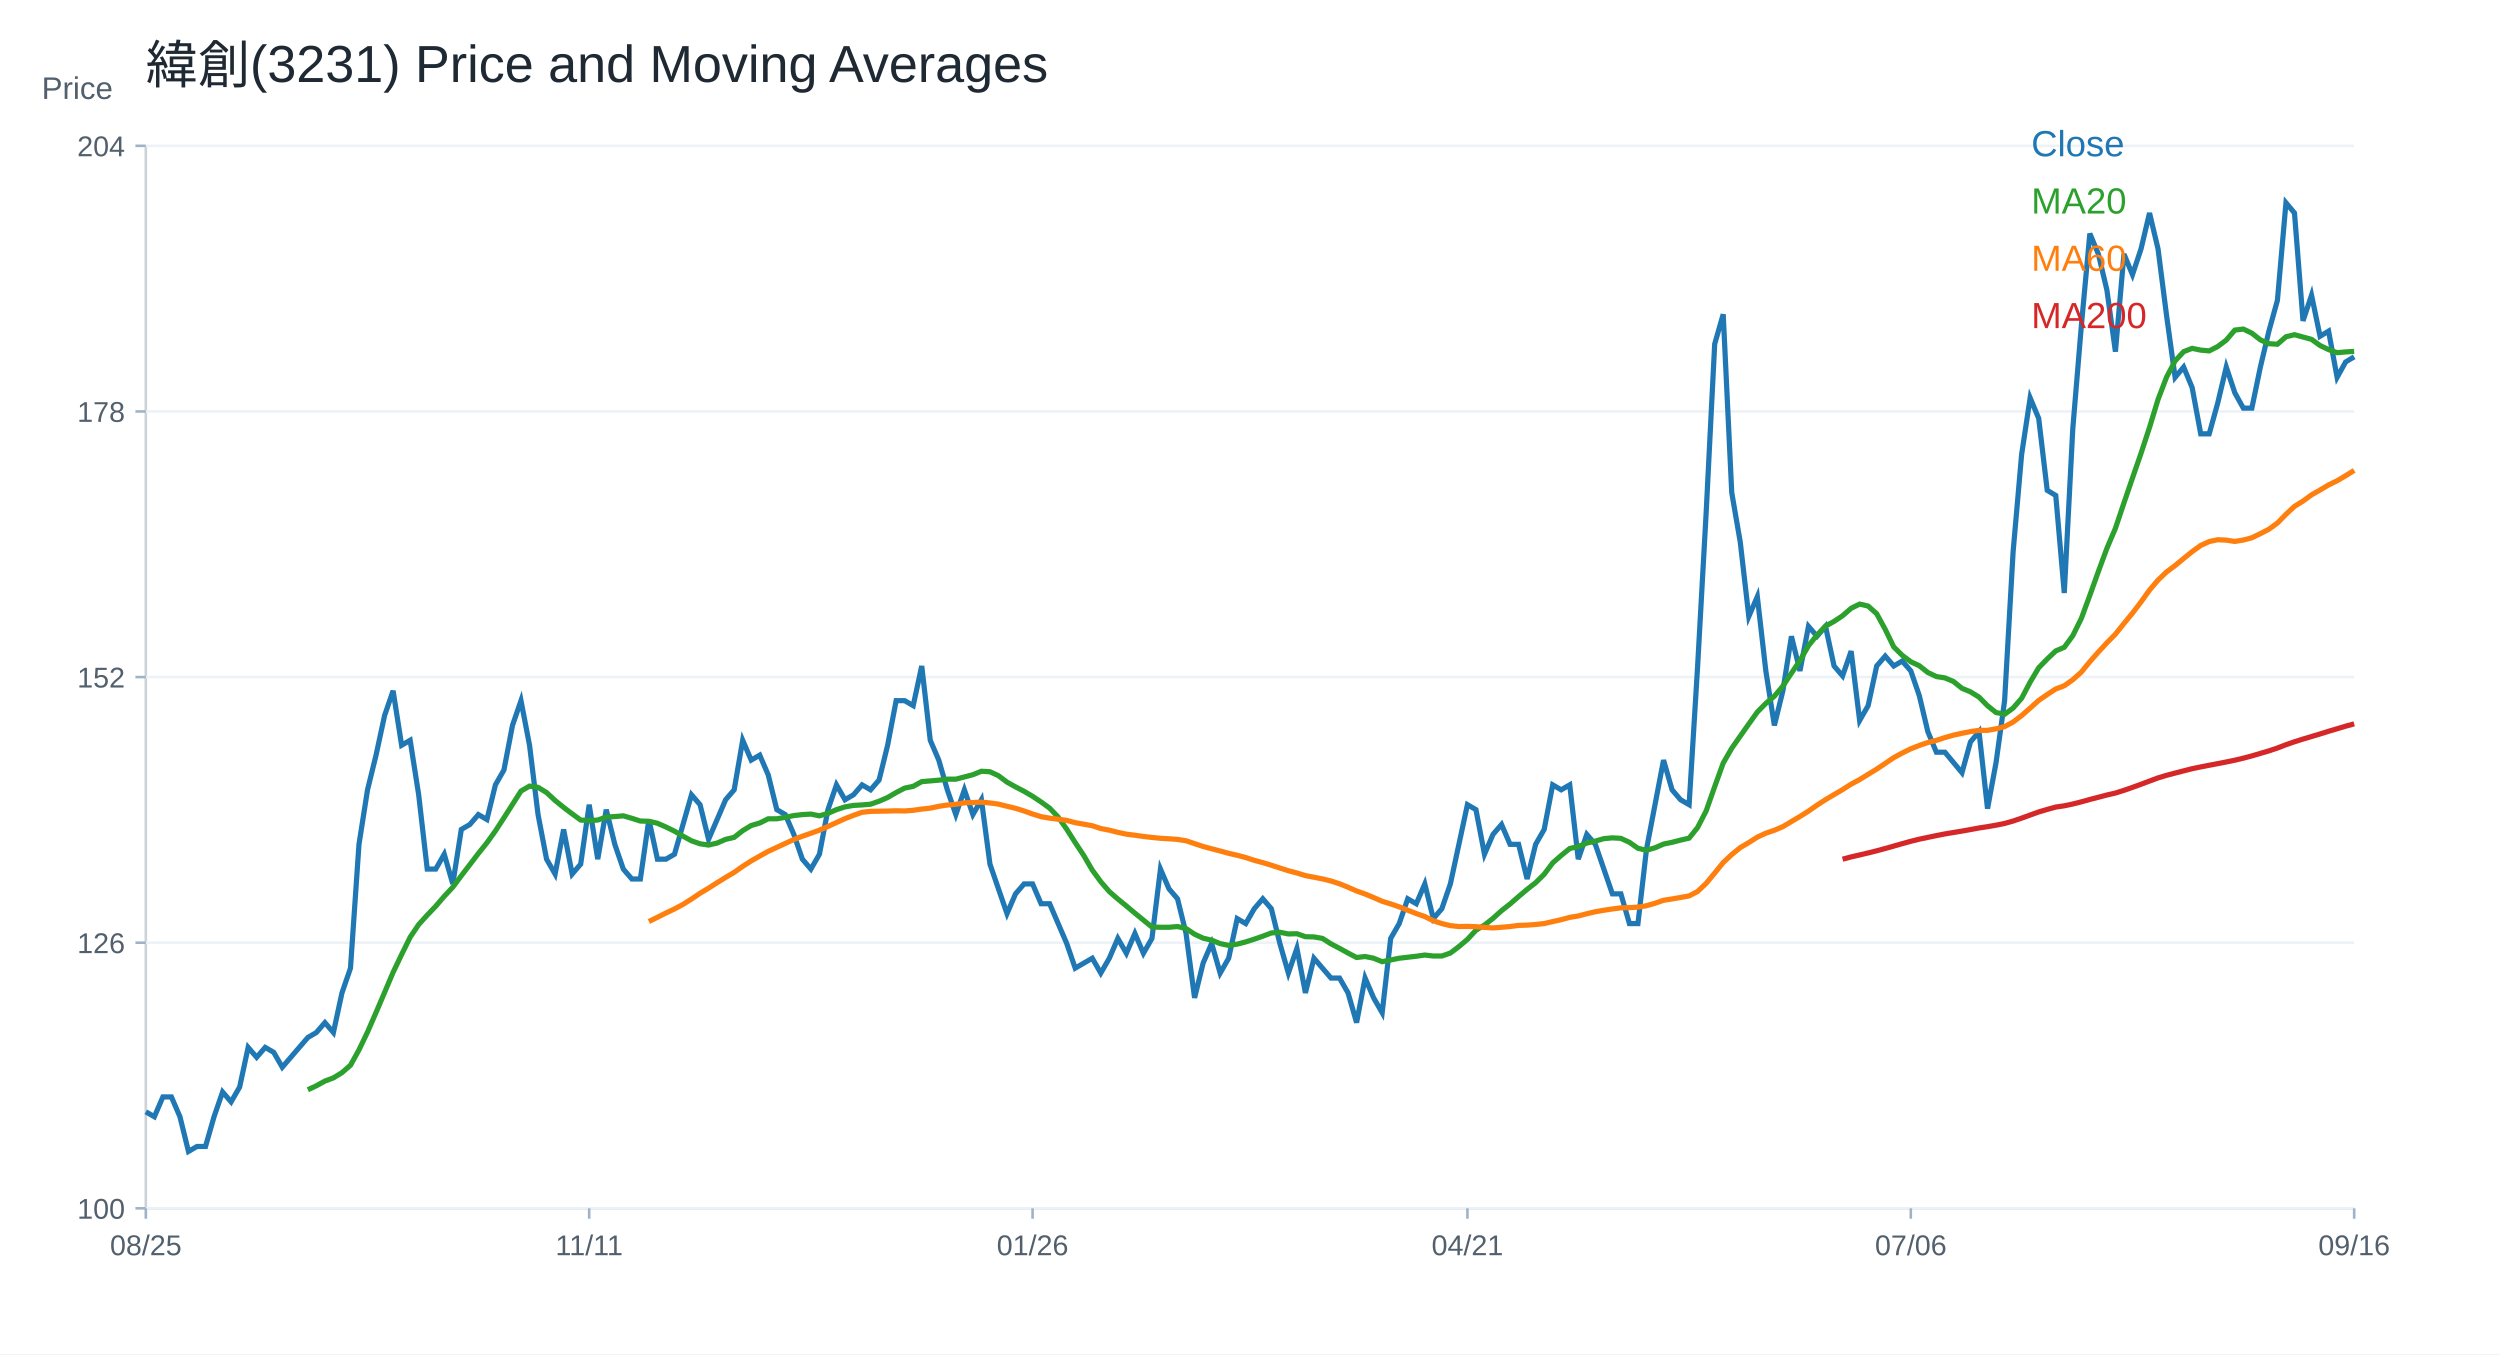
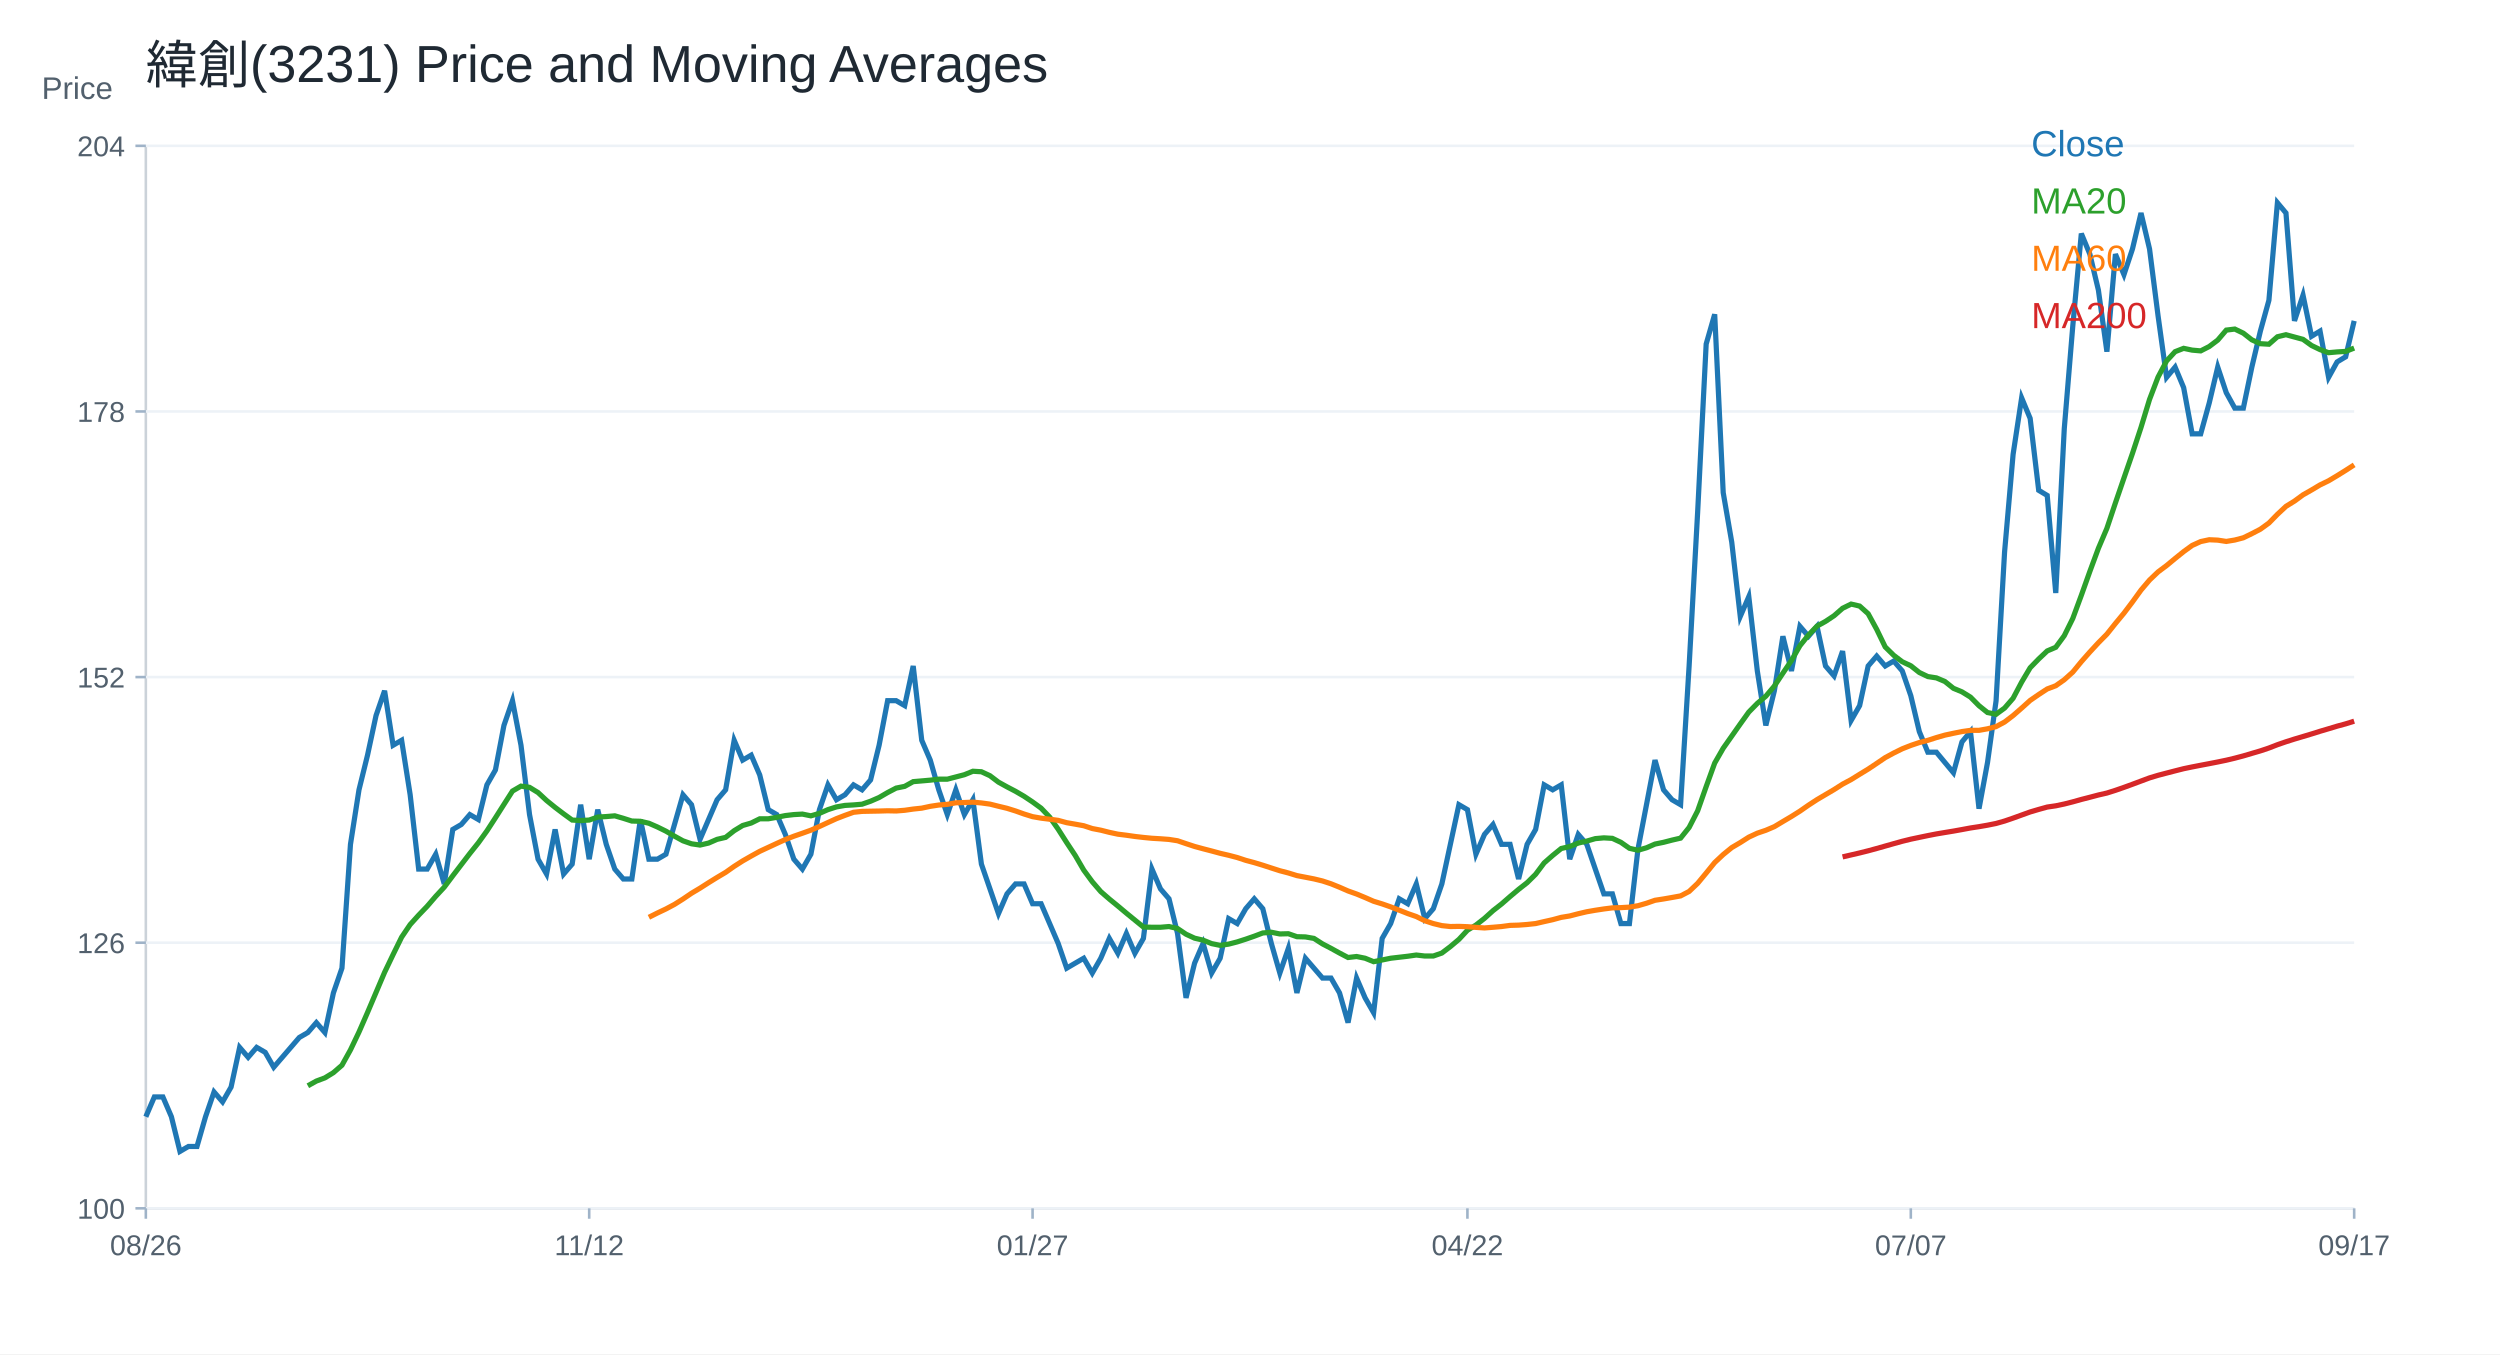
<svg xmlns="http://www.w3.org/2000/svg" width="960" height="520" viewBox="0 0 960 520">
  <rect width="100%" height="100%" fill="white" />
  <text x="56.00" y="32.00" font-size="20" font-family="Arial" fill="#1f2933" text-anchor="start">緯創(3231) Price and Moving Averages</text>
  <line x1="56" y1="464" x2="904" y2="464" stroke="#cbd2d9" />
  <line x1="56" y1="56" x2="56" y2="464" stroke="#cbd2d9" />
  <text x="16.00" y="38.00" font-size="12" font-family="Arial" fill="#52606d" text-anchor="start">Price</text>
  <line x1="56" y1="464.00" x2="904" y2="464.00" stroke="#edf2f7" />
  <line x1="52" y1="464.00" x2="56" y2="464.00" stroke="#9fb3c8" />
  <text x="48.00" y="468.00" font-size="11" font-family="Arial" fill="#52606d" text-anchor="end">100</text>
  <line x1="56" y1="362.00" x2="904" y2="362.00" stroke="#edf2f7" />
  <line x1="52" y1="362.00" x2="56" y2="362.00" stroke="#9fb3c8" />
  <text x="48.00" y="366.00" font-size="11" font-family="Arial" fill="#52606d" text-anchor="end">126</text>
  <line x1="56" y1="260.00" x2="904" y2="260.00" stroke="#edf2f7" />
  <line x1="52" y1="260.00" x2="56" y2="260.00" stroke="#9fb3c8" />
  <text x="48.00" y="264.00" font-size="11" font-family="Arial" fill="#52606d" text-anchor="end">152</text>
  <line x1="56" y1="158.00" x2="904" y2="158.00" stroke="#edf2f7" />
  <line x1="52" y1="158.00" x2="56" y2="158.00" stroke="#9fb3c8" />
  <text x="48.00" y="162.00" font-size="11" font-family="Arial" fill="#52606d" text-anchor="end">178</text>
  <line x1="56" y1="56.00" x2="904" y2="56.00" stroke="#edf2f7" />
  <line x1="52" y1="56.00" x2="56" y2="56.00" stroke="#9fb3c8" />
  <text x="48.00" y="60.00" font-size="11" font-family="Arial" fill="#52606d" text-anchor="end">204</text>
  <line x1="56.00" y1="464" x2="56.00" y2="468" stroke="#9fb3c8" />
-   <text x="56.00" y="482.00" font-size="11" font-family="Arial" fill="#52606d" text-anchor="middle">08/25</text>
+   <text x="56.00" y="482.00" font-size="11" font-family="Arial" fill="#52606d" text-anchor="middle">08/26</text>
  <line x1="226.25" y1="464" x2="226.25" y2="468" stroke="#9fb3c8" />
-   <text x="226.25" y="482.00" font-size="11" font-family="Arial" fill="#52606d" text-anchor="middle">11/11</text>
+   <text x="226.25" y="482.00" font-size="11" font-family="Arial" fill="#52606d" text-anchor="middle">11/12</text>
  <line x1="396.51" y1="464" x2="396.51" y2="468" stroke="#9fb3c8" />
-   <text x="396.51" y="482.00" font-size="11" font-family="Arial" fill="#52606d" text-anchor="middle">01/26</text>
+   <text x="396.51" y="482.00" font-size="11" font-family="Arial" fill="#52606d" text-anchor="middle">01/27</text>
  <line x1="563.49" y1="464" x2="563.49" y2="468" stroke="#9fb3c8" />
-   <text x="563.49" y="482.00" font-size="11" font-family="Arial" fill="#52606d" text-anchor="middle">04/21</text>
+   <text x="563.49" y="482.00" font-size="11" font-family="Arial" fill="#52606d" text-anchor="middle">04/22</text>
  <line x1="733.75" y1="464" x2="733.75" y2="468" stroke="#9fb3c8" />
-   <text x="733.75" y="482.00" font-size="11" font-family="Arial" fill="#52606d" text-anchor="middle">07/06</text>
+   <text x="733.75" y="482.00" font-size="11" font-family="Arial" fill="#52606d" text-anchor="middle">07/07</text>
  <line x1="904.00" y1="464" x2="904.00" y2="468" stroke="#9fb3c8" />
-   <text x="904.00" y="482.00" font-size="11" font-family="Arial" fill="#52606d" text-anchor="middle">09/16</text>
-   <polyline fill="none" stroke="#1f77b4" stroke-width="2" points="56.00,426.93 59.27,428.83 62.55,421.22 65.82,421.22 69.10,428.83 72.37,442.14 75.64,440.24 78.92,440.24 82.19,428.83 85.47,419.32 88.74,423.12 92.02,417.42 95.29,402.20 98.56,406.00 101.84,402.20 105.11,404.10 108.39,409.81 111.66,406.00 114.93,402.20 118.21,398.40 121.48,396.49 124.76,392.69 128.03,396.49 131.31,381.28 134.58,371.77 137.85,324.22 141.13,303.29 144.40,289.98 147.68,274.76 150.95,265.25 154.22,286.17 157.50,284.27 160.77,305.19 164.05,333.73 167.32,333.73 170.59,328.02 173.87,339.43 177.14,318.51 180.42,316.61 183.69,312.80 186.97,314.70 190.24,301.39 193.51,295.68 196.79,278.57 200.06,269.06 203.34,286.17 206.61,312.80 209.88,329.92 213.16,335.63 216.43,318.51 219.71,335.63 222.98,331.82 226.25,309.00 229.53,329.92 232.80,310.90 236.08,324.22 239.35,333.73 242.63,337.53 245.90,337.53 249.17,314.70 252.45,329.92 255.72,329.92 259.00,328.02 262.27,316.61 265.54,305.19 268.82,309.00 272.09,322.31 275.37,314.70 278.64,307.10 281.92,303.29 285.19,284.27 288.46,291.88 291.74,289.98 295.01,297.59 298.29,310.90 301.56,312.80 304.83,320.41 308.11,329.92 311.38,333.73 314.66,328.02 317.93,310.90 321.20,301.39 324.48,307.10 327.75,305.19 331.03,301.39 334.30,303.29 337.58,299.49 340.85,286.17 344.12,269.06 347.40,269.06 350.67,270.96 353.95,255.74 357.22,284.27 360.49,291.88 363.77,303.29 367.04,312.80 370.32,303.29 373.59,312.80 376.86,307.10 380.14,331.82 383.41,341.33 386.69,350.84 389.96,343.24 393.24,339.43 396.51,339.43 399.78,347.04 403.06,347.04 406.33,354.65 409.61,362.26 412.88,371.77 416.15,369.86 419.43,367.96 422.70,373.67 425.98,367.96 429.25,360.35 432.53,366.06 435.80,358.45 439.07,366.06 442.35,360.35 445.62,333.73 448.90,341.33 452.17,345.14 455.44,358.45 458.72,383.18 461.99,369.86 465.27,362.26 468.54,373.67 471.81,367.96 475.09,352.75 478.36,354.65 481.64,348.94 484.91,345.14 488.19,348.94 491.46,362.26 494.73,373.67 498.01,364.16 501.28,381.28 504.56,367.96 507.83,371.77 511.10,375.57 514.38,375.57 517.65,381.28 520.93,392.69 524.20,375.57 527.47,383.18 530.75,388.89 534.02,360.35 537.30,354.65 540.57,345.14 543.85,347.04 547.12,339.43 550.39,352.75 553.67,348.94 556.94,339.43 560.22,324.22 563.49,309.00 566.76,310.90 570.04,328.02 573.31,320.41 576.59,316.61 579.86,324.22 583.14,324.22 586.41,337.53 589.68,324.22 592.96,318.51 596.23,301.39 599.51,303.29 602.78,301.39 606.05,329.92 609.33,320.41 612.60,324.22 615.88,333.73 619.15,343.24 622.42,343.24 625.70,354.65 628.97,354.65 632.25,326.12 635.52,309.00 638.80,291.88 642.07,303.29 645.34,307.10 648.62,309.00 651.89,255.74 655.17,196.78 658.44,132.11 661.71,120.69 664.99,189.17 668.26,208.19 671.54,236.72 674.81,229.11 678.08,257.64 681.36,278.57 684.63,265.25 687.91,244.33 691.18,257.64 694.46,240.52 697.73,244.33 701.00,240.52 704.28,255.74 707.55,259.55 710.83,250.03 714.10,276.66 717.37,270.96 720.65,255.74 723.92,251.94 727.20,255.74 730.47,253.84 733.75,257.64 737.02,267.15 740.29,280.95 743.57,288.84 746.84,288.84 750.12,292.78 753.39,296.73 756.66,284.90 759.94,280.95 763.21,310.53 766.49,292.78 769.76,269.12 773.03,211.94 776.31,174.48 779.58,152.79 782.86,160.67 786.13,188.28 789.41,190.25 792.68,227.71 795.95,164.62 799.23,125.18 802.50,89.69 805.78,97.58 809.05,111.38 812.32,135.04 815.60,97.58 818.87,105.46 822.15,95.60 825.42,81.80 828.69,95.60 831.97,121.24 835.24,144.90 838.52,140.96 841.79,148.84 845.07,166.59 848.34,166.59 851.61,154.76 854.89,140.96 858.16,150.81 861.44,156.73 864.71,156.73 867.98,140.96 871.26,127.15 874.53,115.32 877.81,77.86 881.08,81.80 884.36,123.21 887.63,113.35 890.90,129.12 894.18,127.15 897.45,144.90 900.73,138.98 904.00,137.01" />
+   <text x="904.00" y="482.00" font-size="11" font-family="Arial" fill="#52606d" text-anchor="middle">09/17</text>
+   <polyline fill="none" stroke="#1f77b4" stroke-width="2" points="56.00,428.83 59.27,421.22 62.55,421.22 65.82,428.83 69.10,442.14 72.37,440.24 75.64,440.24 78.92,428.83 82.19,419.32 85.47,423.12 88.74,417.42 92.02,402.20 95.29,406.00 98.56,402.20 101.84,404.10 105.11,409.81 108.39,406.00 111.66,402.20 114.93,398.40 118.21,396.49 121.48,392.69 124.76,396.49 128.03,381.28 131.31,371.77 134.58,324.22 137.85,303.29 141.13,289.98 144.40,274.76 147.68,265.25 150.95,286.17 154.22,284.27 157.50,305.19 160.77,333.73 164.05,333.73 167.32,328.02 170.59,339.43 173.87,318.51 177.14,316.61 180.42,312.80 183.69,314.70 186.97,301.39 190.24,295.68 193.51,278.57 196.79,269.06 200.06,286.17 203.34,312.80 206.61,329.92 209.88,335.63 213.16,318.51 216.43,335.63 219.71,331.82 222.98,309.00 226.25,329.92 229.53,310.90 232.80,324.22 236.08,333.73 239.35,337.53 242.63,337.53 245.90,314.70 249.17,329.92 252.45,329.92 255.72,328.02 259.00,316.61 262.27,305.19 265.54,309.00 268.82,322.31 272.09,314.70 275.37,307.10 278.64,303.29 281.92,284.27 285.19,291.88 288.46,289.98 291.74,297.59 295.01,310.90 298.29,312.80 301.56,320.41 304.83,329.92 308.11,333.73 311.38,328.02 314.66,310.90 317.93,301.39 321.20,307.10 324.48,305.19 327.75,301.39 331.03,303.29 334.30,299.49 337.58,286.17 340.85,269.06 344.12,269.06 347.40,270.96 350.67,255.74 353.95,284.27 357.22,291.88 360.49,303.29 363.77,312.80 367.04,303.29 370.32,312.80 373.59,307.10 376.86,331.82 380.14,341.33 383.41,350.84 386.69,343.24 389.96,339.43 393.24,339.43 396.51,347.04 399.78,347.04 403.06,354.65 406.33,362.26 409.61,371.77 412.88,369.86 416.15,367.96 419.43,373.67 422.70,367.96 425.98,360.35 429.25,366.06 432.53,358.45 435.80,366.06 439.07,360.35 442.35,333.73 445.62,341.33 448.90,345.14 452.17,358.45 455.44,383.18 458.72,369.86 461.99,362.26 465.27,373.67 468.54,367.96 471.81,352.75 475.09,354.65 478.36,348.94 481.64,345.14 484.91,348.94 488.19,362.26 491.46,373.67 494.73,364.16 498.01,381.28 501.28,367.96 504.56,371.77 507.83,375.57 511.10,375.57 514.38,381.28 517.65,392.69 520.93,375.57 524.20,383.18 527.47,388.89 530.75,360.35 534.02,354.65 537.30,345.14 540.57,347.04 543.85,339.43 547.12,352.75 550.39,348.94 553.67,339.43 556.94,324.22 560.22,309.00 563.49,310.90 566.76,328.02 570.04,320.41 573.31,316.61 576.59,324.22 579.86,324.22 583.14,337.53 586.41,324.22 589.68,318.51 592.96,301.39 596.23,303.29 599.51,301.39 602.78,329.92 606.05,320.41 609.33,324.22 612.60,333.73 615.88,343.24 619.15,343.24 622.42,354.65 625.70,354.65 628.97,326.12 632.25,309.00 635.52,291.88 638.80,303.29 642.07,307.10 645.34,309.00 648.62,255.74 651.89,196.78 655.17,132.11 658.44,120.69 661.71,189.17 664.99,208.19 668.26,236.72 671.54,229.11 674.81,257.64 678.08,278.57 681.36,265.25 684.63,244.33 687.91,257.64 691.18,240.52 694.46,244.33 697.73,240.52 701.00,255.74 704.28,259.55 707.55,250.03 710.83,276.66 714.10,270.96 717.37,255.74 720.65,251.94 723.92,255.74 727.20,253.84 730.47,257.64 733.75,267.15 737.02,280.95 740.29,288.84 743.57,288.84 746.84,292.78 750.12,296.73 753.39,284.90 756.66,280.95 759.94,310.53 763.21,292.78 766.49,269.12 769.76,211.94 773.03,174.48 776.31,152.79 779.58,160.67 782.86,188.28 786.13,190.25 789.41,227.71 792.68,164.62 795.95,125.18 799.23,89.69 802.50,97.58 805.78,111.38 809.05,135.04 812.32,97.58 815.60,105.46 818.87,95.60 822.15,81.80 825.42,95.60 828.69,121.24 831.97,144.90 835.24,140.96 838.52,148.84 841.79,166.59 845.07,166.59 848.34,154.76 851.61,140.96 854.89,150.81 858.16,156.73 861.44,156.73 864.71,140.96 867.98,127.15 871.26,115.32 874.53,77.86 877.81,81.80 881.08,123.21 884.36,113.35 887.63,129.12 890.90,127.15 894.18,144.90 897.45,138.98 900.73,137.01 904.00,123.21" />
  <text x="780.00" y="60.00" font-size="14" font-family="Arial" fill="#1f77b4" text-anchor="start">Close</text>
-   <polyline fill="none" stroke="#2ca02c" stroke-width="2" points="118.21,418.46 121.48,416.94 124.76,415.13 128.03,413.90 131.31,411.90 134.58,409.05 137.85,403.15 141.13,396.30 144.40,388.79 147.68,381.09 150.95,373.38 154.22,366.54 157.50,359.88 160.77,355.03 164.05,351.41 167.32,347.99 170.59,344.19 173.87,340.67 177.14,336.29 180.42,332.01 183.69,327.73 186.97,323.64 190.24,319.08 193.51,314.04 196.79,308.90 200.06,303.77 203.34,301.87 206.61,302.34 209.88,304.34 213.16,307.38 216.43,310.04 219.71,312.52 222.98,314.90 226.25,315.09 229.53,314.90 232.80,313.75 236.08,313.56 239.35,313.28 242.63,314.23 245.90,315.28 249.17,315.37 252.45,316.13 255.72,317.56 259.00,319.17 262.27,321.08 265.54,322.88 268.82,324.02 272.09,324.50 275.37,323.74 278.64,322.31 281.92,321.55 285.19,318.98 288.46,316.99 291.74,316.04 295.01,314.42 298.29,314.42 301.56,313.85 304.83,313.18 308.11,312.80 311.38,312.61 314.66,313.28 317.93,312.33 321.20,310.90 324.48,309.85 327.75,309.28 331.03,309.09 334.30,308.81 337.58,307.67 340.85,306.24 344.12,304.34 347.40,302.63 350.67,301.96 353.95,300.15 357.22,299.87 360.49,299.58 363.77,299.20 367.04,299.20 370.32,298.35 373.59,297.49 376.86,296.16 380.14,296.35 383.41,297.87 386.69,300.34 389.96,302.15 393.24,303.86 396.51,305.77 399.78,307.95 403.06,310.33 406.33,313.75 409.61,318.41 412.88,323.55 416.15,328.49 419.43,334.11 422.70,338.58 425.98,342.38 429.25,345.23 432.53,347.90 435.80,350.65 439.07,353.32 442.35,355.98 445.62,356.07 448.90,356.07 452.17,355.79 455.44,356.55 458.72,358.74 461.99,360.26 465.27,361.02 468.54,362.35 471.81,363.02 475.09,362.54 478.36,361.69 481.64,360.64 484.91,359.50 488.19,358.26 491.46,357.98 494.73,358.64 498.01,358.55 501.28,359.69 504.56,359.78 507.83,360.35 511.10,362.45 514.38,364.16 517.65,365.97 520.93,367.68 524.20,367.30 527.47,367.96 530.75,369.29 534.02,368.63 537.30,367.96 540.57,367.58 543.85,367.20 547.12,366.73 550.39,367.11 553.67,367.11 556.94,365.97 560.22,363.49 563.49,360.73 566.76,357.22 570.04,355.22 573.31,352.65 576.59,349.70 579.86,347.13 583.14,344.28 586.41,341.52 589.68,338.96 592.96,335.72 596.23,331.35 599.51,328.49 602.78,325.83 606.05,325.07 609.33,323.74 612.60,322.98 615.88,322.03 619.15,321.74 622.42,321.93 625.70,323.45 628.97,325.74 632.25,326.50 635.52,325.55 638.80,324.12 642.07,323.45 645.34,322.60 648.62,321.84 651.89,317.75 655.17,311.38 658.44,302.06 661.71,293.02 664.99,287.32 668.26,282.66 671.54,278.00 674.81,273.43 678.08,270.10 681.36,267.34 684.63,263.44 687.91,258.50 691.18,253.65 694.46,247.94 697.73,243.85 701.00,240.43 704.28,238.62 707.55,236.44 710.83,233.58 714.10,231.97 717.37,232.73 720.65,235.67 723.92,241.67 727.20,248.42 730.47,251.65 733.75,254.12 737.02,255.65 740.29,258.24 743.57,259.80 746.84,260.31 750.12,261.69 753.39,264.31 756.66,265.67 759.94,267.69 763.21,271.00 766.49,273.62 769.76,274.28 773.03,271.90 776.31,268.13 779.58,261.93 782.86,256.42 786.13,253.05 789.41,249.96 792.68,248.56 795.95,244.10 799.23,237.48 802.50,228.60 805.78,219.43 809.05,210.56 812.32,202.87 815.60,193.11 818.87,183.55 822.15,174.08 825.42,164.12 828.69,153.38 831.97,144.80 835.24,138.59 838.52,135.04 841.79,133.76 845.07,134.45 848.34,134.74 851.61,133.07 854.89,130.60 858.16,126.76 861.44,126.36 864.71,127.94 867.98,130.50 871.26,131.98 874.53,132.18 877.81,129.32 881.08,128.53 884.36,129.42 887.63,130.31 890.90,132.67 894.18,134.25 897.45,135.43 900.73,135.14 904.00,134.94" />
+   <polyline fill="none" stroke="#2ca02c" stroke-width="2" points="118.21,416.94 121.48,415.13 124.76,413.90 128.03,411.90 131.31,409.05 134.58,403.15 137.85,396.30 141.13,388.79 144.40,381.09 147.68,373.38 150.95,366.54 154.22,359.88 157.50,355.03 160.77,351.41 164.05,347.99 167.32,344.19 170.59,340.67 173.87,336.29 177.14,332.01 180.42,327.73 183.69,323.64 186.97,319.08 190.24,314.04 193.51,308.90 196.79,303.77 200.06,301.87 203.34,302.34 206.61,304.34 209.88,307.38 213.16,310.04 216.43,312.52 219.71,314.90 222.98,315.09 226.25,314.90 229.53,313.75 232.80,313.56 236.08,313.28 239.35,314.23 242.63,315.28 245.90,315.37 249.17,316.13 252.45,317.56 255.72,319.17 259.00,321.08 262.27,322.88 265.54,324.02 268.82,324.50 272.09,323.74 275.37,322.31 278.64,321.55 281.92,318.98 285.19,316.99 288.46,316.04 291.74,314.42 295.01,314.42 298.29,313.85 301.56,313.18 304.83,312.80 308.11,312.61 311.38,313.28 314.66,312.33 317.93,310.90 321.20,309.85 324.48,309.28 327.75,309.09 331.03,308.81 334.30,307.67 337.58,306.24 340.85,304.34 344.12,302.63 347.40,301.96 350.67,300.15 353.95,299.87 357.22,299.58 360.49,299.20 363.77,299.20 367.04,298.35 370.32,297.49 373.59,296.16 376.86,296.35 380.14,297.87 383.41,300.34 386.69,302.15 389.96,303.86 393.24,305.77 396.51,307.95 399.78,310.33 403.06,313.75 406.33,318.41 409.61,323.55 412.88,328.49 416.15,334.11 419.43,338.58 422.70,342.38 425.98,345.23 429.25,347.90 432.53,350.65 435.80,353.32 439.07,355.98 442.35,356.07 445.62,356.07 448.90,355.79 452.17,356.55 455.44,358.74 458.72,360.26 461.99,361.02 465.27,362.35 468.54,363.02 471.81,362.54 475.09,361.69 478.36,360.64 481.64,359.50 484.91,358.26 488.19,357.98 491.46,358.64 494.73,358.55 498.01,359.69 501.28,359.78 504.56,360.35 507.83,362.45 511.10,364.16 514.38,365.97 517.65,367.68 520.93,367.30 524.20,367.96 527.47,369.29 530.75,368.63 534.02,367.96 537.30,367.58 540.57,367.20 543.85,366.73 547.12,367.11 550.39,367.11 553.67,365.97 556.94,363.49 560.22,360.73 563.49,357.22 566.76,355.22 570.04,352.65 573.31,349.70 576.59,347.13 579.86,344.28 583.14,341.52 586.41,338.96 589.68,335.72 592.96,331.35 596.23,328.49 599.51,325.83 602.78,325.07 606.05,323.74 609.33,322.98 612.60,322.03 615.88,321.74 619.15,321.93 622.42,323.45 625.70,325.74 628.97,326.50 632.25,325.55 635.52,324.12 638.80,323.45 642.07,322.60 645.34,321.84 648.62,317.75 651.89,311.38 655.17,302.06 658.44,293.02 661.71,287.32 664.99,282.66 668.26,278.00 671.54,273.43 674.81,270.10 678.08,267.34 681.36,263.44 684.63,258.50 687.91,253.65 691.18,247.94 694.46,243.85 697.73,240.43 701.00,238.62 704.28,236.44 707.55,233.58 710.83,231.97 714.10,232.73 717.37,235.67 720.65,241.67 723.92,248.42 727.20,251.65 730.47,254.12 733.75,255.65 737.02,258.24 740.29,259.80 743.57,260.31 746.84,261.69 750.12,264.31 753.39,265.67 756.66,267.69 759.94,271.00 763.21,273.62 766.49,274.28 769.76,271.90 773.03,268.13 776.31,261.93 779.58,256.42 782.86,253.05 786.13,249.96 789.41,248.56 792.68,244.10 795.95,237.48 799.23,228.60 802.50,219.43 805.78,210.56 809.05,202.87 812.32,193.11 815.60,183.55 818.87,174.08 822.15,164.12 825.42,153.38 828.69,144.80 831.97,138.59 835.24,135.04 838.52,133.76 841.79,134.45 845.07,134.74 848.34,133.07 851.61,130.60 854.89,126.76 858.16,126.36 861.44,127.94 864.71,130.50 867.98,131.98 871.26,132.18 874.53,129.32 877.81,128.53 881.08,129.42 884.36,130.31 887.63,132.67 890.90,134.25 894.18,135.43 897.45,135.14 900.73,134.94 904.00,133.66" />
  <text x="780.00" y="82.00" font-size="14" font-family="Arial" fill="#2ca02c" text-anchor="start">MA20</text>
-   <polyline fill="none" stroke="#ff7f0e" stroke-width="2" points="249.17,353.86 252.45,352.24 255.72,350.59 259.00,349.04 262.27,347.29 265.54,345.23 268.82,343.01 272.09,341.05 275.37,338.96 278.64,336.93 281.92,334.99 285.19,332.68 288.46,330.59 291.74,328.72 295.01,326.91 298.29,325.39 301.56,323.87 304.83,322.38 308.11,321.11 311.38,319.97 314.66,318.79 317.93,317.37 321.20,315.85 324.48,314.36 327.75,313.09 331.03,311.92 334.30,311.57 337.58,311.50 340.85,311.44 344.12,311.34 347.40,311.41 350.67,311.15 353.95,310.68 357.22,310.33 360.49,309.63 363.77,309.13 367.04,308.87 370.32,308.27 373.59,308.17 376.86,308.02 380.14,308.33 383.41,308.78 386.69,309.60 389.96,310.39 393.24,311.41 396.51,312.58 399.78,313.60 403.06,314.17 406.33,314.58 409.61,315.02 412.88,315.91 416.15,316.48 419.43,317.08 422.70,318.16 425.98,318.79 429.25,319.62 432.53,320.32 435.80,320.73 439.07,321.20 442.35,321.58 445.62,321.90 448.90,322.09 452.17,322.34 455.44,322.85 458.72,323.96 461.99,325.04 465.27,325.93 468.54,326.78 471.81,327.67 475.09,328.43 478.36,329.29 481.64,330.37 484.91,331.25 488.19,332.24 491.46,333.31 494.73,334.36 498.01,335.22 501.28,336.23 504.56,336.86 507.83,337.50 511.10,338.29 514.38,339.37 517.65,340.70 520.93,342.13 524.20,343.30 527.47,344.66 530.75,346.09 534.02,347.10 537.30,348.24 540.57,349.51 543.85,350.81 547.12,351.95 550.39,353.57 553.67,354.65 556.94,355.44 560.22,355.79 563.49,355.73 566.76,355.85 570.04,356.11 573.31,356.33 576.59,356.07 579.86,355.79 583.14,355.35 586.41,355.25 589.68,355.00 592.96,354.65 596.23,353.89 599.51,353.16 602.78,352.27 606.05,351.73 609.33,350.88 612.60,350.11 615.88,349.54 619.15,349.04 622.42,348.62 625.70,348.53 628.97,348.34 632.25,347.80 635.52,346.85 638.80,345.71 642.07,345.20 645.34,344.63 648.62,344.03 651.89,342.32 655.17,339.21 658.44,335.25 661.71,331.22 664.99,328.15 668.26,325.48 671.54,323.55 674.81,321.46 678.08,319.94 681.36,318.83 684.63,317.43 687.91,315.47 691.18,313.53 694.46,311.47 697.73,309.19 701.00,307.06 704.28,305.13 707.55,303.20 710.83,301.11 714.10,299.36 717.37,297.33 720.65,295.34 723.92,293.15 727.20,290.93 730.47,289.15 733.75,287.54 737.02,286.24 740.29,285.14 743.57,284.29 746.84,283.23 750.12,282.29 753.39,281.58 756.66,280.92 759.94,280.46 763.21,280.45 766.49,279.86 769.76,279.01 773.03,277.26 776.31,274.77 779.58,271.91 782.86,268.96 786.13,266.70 789.41,264.56 792.68,263.33 795.95,261.02 799.23,258.08 802.50,254.08 805.78,250.37 809.05,246.82 812.32,243.51 815.60,239.41 818.87,235.45 822.15,231.13 825.42,226.59 828.69,222.74 831.97,219.62 835.24,217.17 838.52,214.46 841.79,211.82 845.07,209.45 848.34,207.96 851.61,207.26 854.89,207.41 858.16,207.91 861.44,207.37 864.71,206.51 867.98,204.92 871.26,203.22 874.53,200.85 877.81,197.50 881.08,194.44 884.36,192.42 887.63,190.02 890.90,188.16 894.18,186.21 897.45,184.62 900.73,182.67 904.00,180.63" />
+   <polyline fill="none" stroke="#ff7f0e" stroke-width="2" points="249.17,352.24 252.45,350.59 255.72,349.04 259.00,347.29 262.27,345.23 265.54,343.01 268.82,341.05 272.09,338.96 275.37,336.93 278.64,334.99 281.92,332.68 285.19,330.59 288.46,328.72 291.74,326.91 295.01,325.39 298.29,323.87 301.56,322.38 304.83,321.11 308.11,319.97 311.38,318.79 314.66,317.37 317.93,315.85 321.20,314.36 324.48,313.09 327.75,311.92 331.03,311.57 334.30,311.50 337.58,311.44 340.85,311.34 344.12,311.41 347.40,311.15 350.67,310.68 353.95,310.33 357.22,309.63 360.49,309.13 363.77,308.87 367.04,308.27 370.32,308.17 373.59,308.02 376.86,308.33 380.14,308.78 383.41,309.60 386.69,310.39 389.96,311.41 393.24,312.58 396.51,313.60 399.78,314.17 403.06,314.58 406.33,315.02 409.61,315.91 412.88,316.48 416.15,317.08 419.43,318.16 422.70,318.79 425.98,319.62 429.25,320.32 432.53,320.73 435.80,321.20 439.07,321.58 442.35,321.90 445.62,322.09 448.90,322.34 452.17,322.85 455.44,323.96 458.72,325.04 461.99,325.93 465.27,326.78 468.54,327.67 471.81,328.43 475.09,329.29 478.36,330.37 481.64,331.25 484.91,332.24 488.19,333.31 491.46,334.36 494.73,335.22 498.01,336.23 501.28,336.86 504.56,337.50 507.83,338.29 511.10,339.37 514.38,340.70 517.65,342.13 520.93,343.30 524.20,344.66 527.47,346.09 530.75,347.10 534.02,348.24 537.30,349.51 540.57,350.81 543.85,351.95 547.12,353.57 550.39,354.65 553.67,355.44 556.94,355.79 560.22,355.73 563.49,355.85 566.76,356.11 570.04,356.33 573.31,356.07 576.59,355.79 579.86,355.35 583.14,355.25 586.41,355.00 589.68,354.65 592.96,353.89 596.23,353.16 599.51,352.27 602.78,351.73 606.05,350.88 609.33,350.11 612.60,349.54 615.88,349.04 619.15,348.62 622.42,348.53 625.70,348.34 628.97,347.80 632.25,346.85 635.52,345.71 638.80,345.20 642.07,344.63 645.34,344.03 648.62,342.32 651.89,339.21 655.17,335.25 658.44,331.22 661.71,328.15 664.99,325.48 668.26,323.55 671.54,321.46 674.81,319.94 678.08,318.83 681.36,317.43 684.63,315.47 687.91,313.53 691.18,311.47 694.46,309.19 697.73,307.06 701.00,305.13 704.28,303.20 707.55,301.11 710.83,299.36 714.10,297.33 717.37,295.34 720.65,293.15 723.92,290.93 727.20,289.15 730.47,287.54 733.75,286.24 737.02,285.14 740.29,284.29 743.57,283.23 746.84,282.29 750.12,281.58 753.39,280.92 756.66,280.46 759.94,280.45 763.21,279.86 766.49,279.01 769.76,277.26 773.03,274.77 776.31,271.91 779.58,268.96 782.86,266.70 786.13,264.56 789.41,263.33 792.68,261.02 795.95,258.08 799.23,254.08 802.50,250.37 805.78,246.82 809.05,243.51 812.32,239.41 815.60,235.45 818.87,231.13 822.15,226.59 825.42,222.74 828.69,219.62 831.97,217.17 835.24,214.46 838.52,211.82 841.79,209.45 845.07,207.96 848.34,207.26 851.61,207.41 854.89,207.91 858.16,207.37 861.44,206.51 864.71,204.92 867.98,203.22 871.26,200.85 874.53,197.50 877.81,194.44 881.08,192.42 884.36,190.02 887.63,188.16 890.90,186.21 894.18,184.62 897.45,182.67 900.73,180.63 904.00,178.51" />
  <text x="780.00" y="104.00" font-size="14" font-family="Arial" fill="#ff7f0e" text-anchor="start">MA60</text>
-   <polyline fill="none" stroke="#d62728" stroke-width="2" points="707.55,329.93 710.83,329.05 714.10,328.29 717.37,327.53 720.65,326.71 723.92,325.82 727.20,324.89 730.47,323.96 733.75,323.05 737.02,322.24 740.29,321.55 743.57,320.87 746.84,320.23 750.12,319.68 753.39,319.14 756.66,318.55 759.94,317.94 763.21,317.44 766.49,316.87 769.76,316.21 773.03,315.28 776.31,314.16 779.58,312.97 782.86,311.79 786.13,310.82 789.41,309.91 792.68,309.43 795.95,308.74 799.23,307.91 802.50,306.99 805.78,306.15 809.05,305.28 812.32,304.53 815.60,303.49 818.87,302.35 822.15,301.16 825.42,299.93 828.69,298.71 831.97,297.72 835.24,296.86 838.52,296.01 841.79,295.18 845.07,294.50 848.34,293.86 851.61,293.24 854.89,292.60 858.16,291.92 861.44,291.14 864.71,290.27 867.98,289.30 871.26,288.34 874.53,287.24 877.81,285.97 881.08,284.84 884.36,283.80 887.63,282.82 890.90,281.84 894.18,280.81 897.45,279.84 900.73,278.85 904.00,277.96" />
+   <polyline fill="none" stroke="#d62728" stroke-width="2" points="707.55,329.05 710.83,328.29 714.10,327.53 717.37,326.71 720.65,325.82 723.92,324.89 727.20,323.96 730.47,323.05 733.75,322.24 737.02,321.55 740.29,320.87 743.57,320.23 746.84,319.68 750.12,319.14 753.39,318.55 756.66,317.94 759.94,317.44 763.21,316.87 766.49,316.21 769.76,315.28 773.03,314.16 776.31,312.97 779.58,311.79 782.86,310.82 786.13,309.91 789.41,309.43 792.68,308.74 795.95,307.91 799.23,306.99 802.50,306.15 805.78,305.28 809.05,304.53 812.32,303.49 815.60,302.35 818.87,301.16 822.15,299.93 825.42,298.71 828.69,297.72 831.97,296.86 835.24,296.01 838.52,295.18 841.79,294.50 845.07,293.86 848.34,293.24 851.61,292.60 854.89,291.92 858.16,291.14 861.44,290.27 864.71,289.30 867.98,288.34 871.26,287.24 874.53,285.97 877.81,284.84 881.08,283.80 884.36,282.82 887.63,281.84 890.90,280.81 894.18,279.84 897.45,278.85 900.73,277.96 904.00,276.93" />
  <text x="780.00" y="126.00" font-size="14" font-family="Arial" fill="#d62728" text-anchor="start">MA200</text>
</svg>
